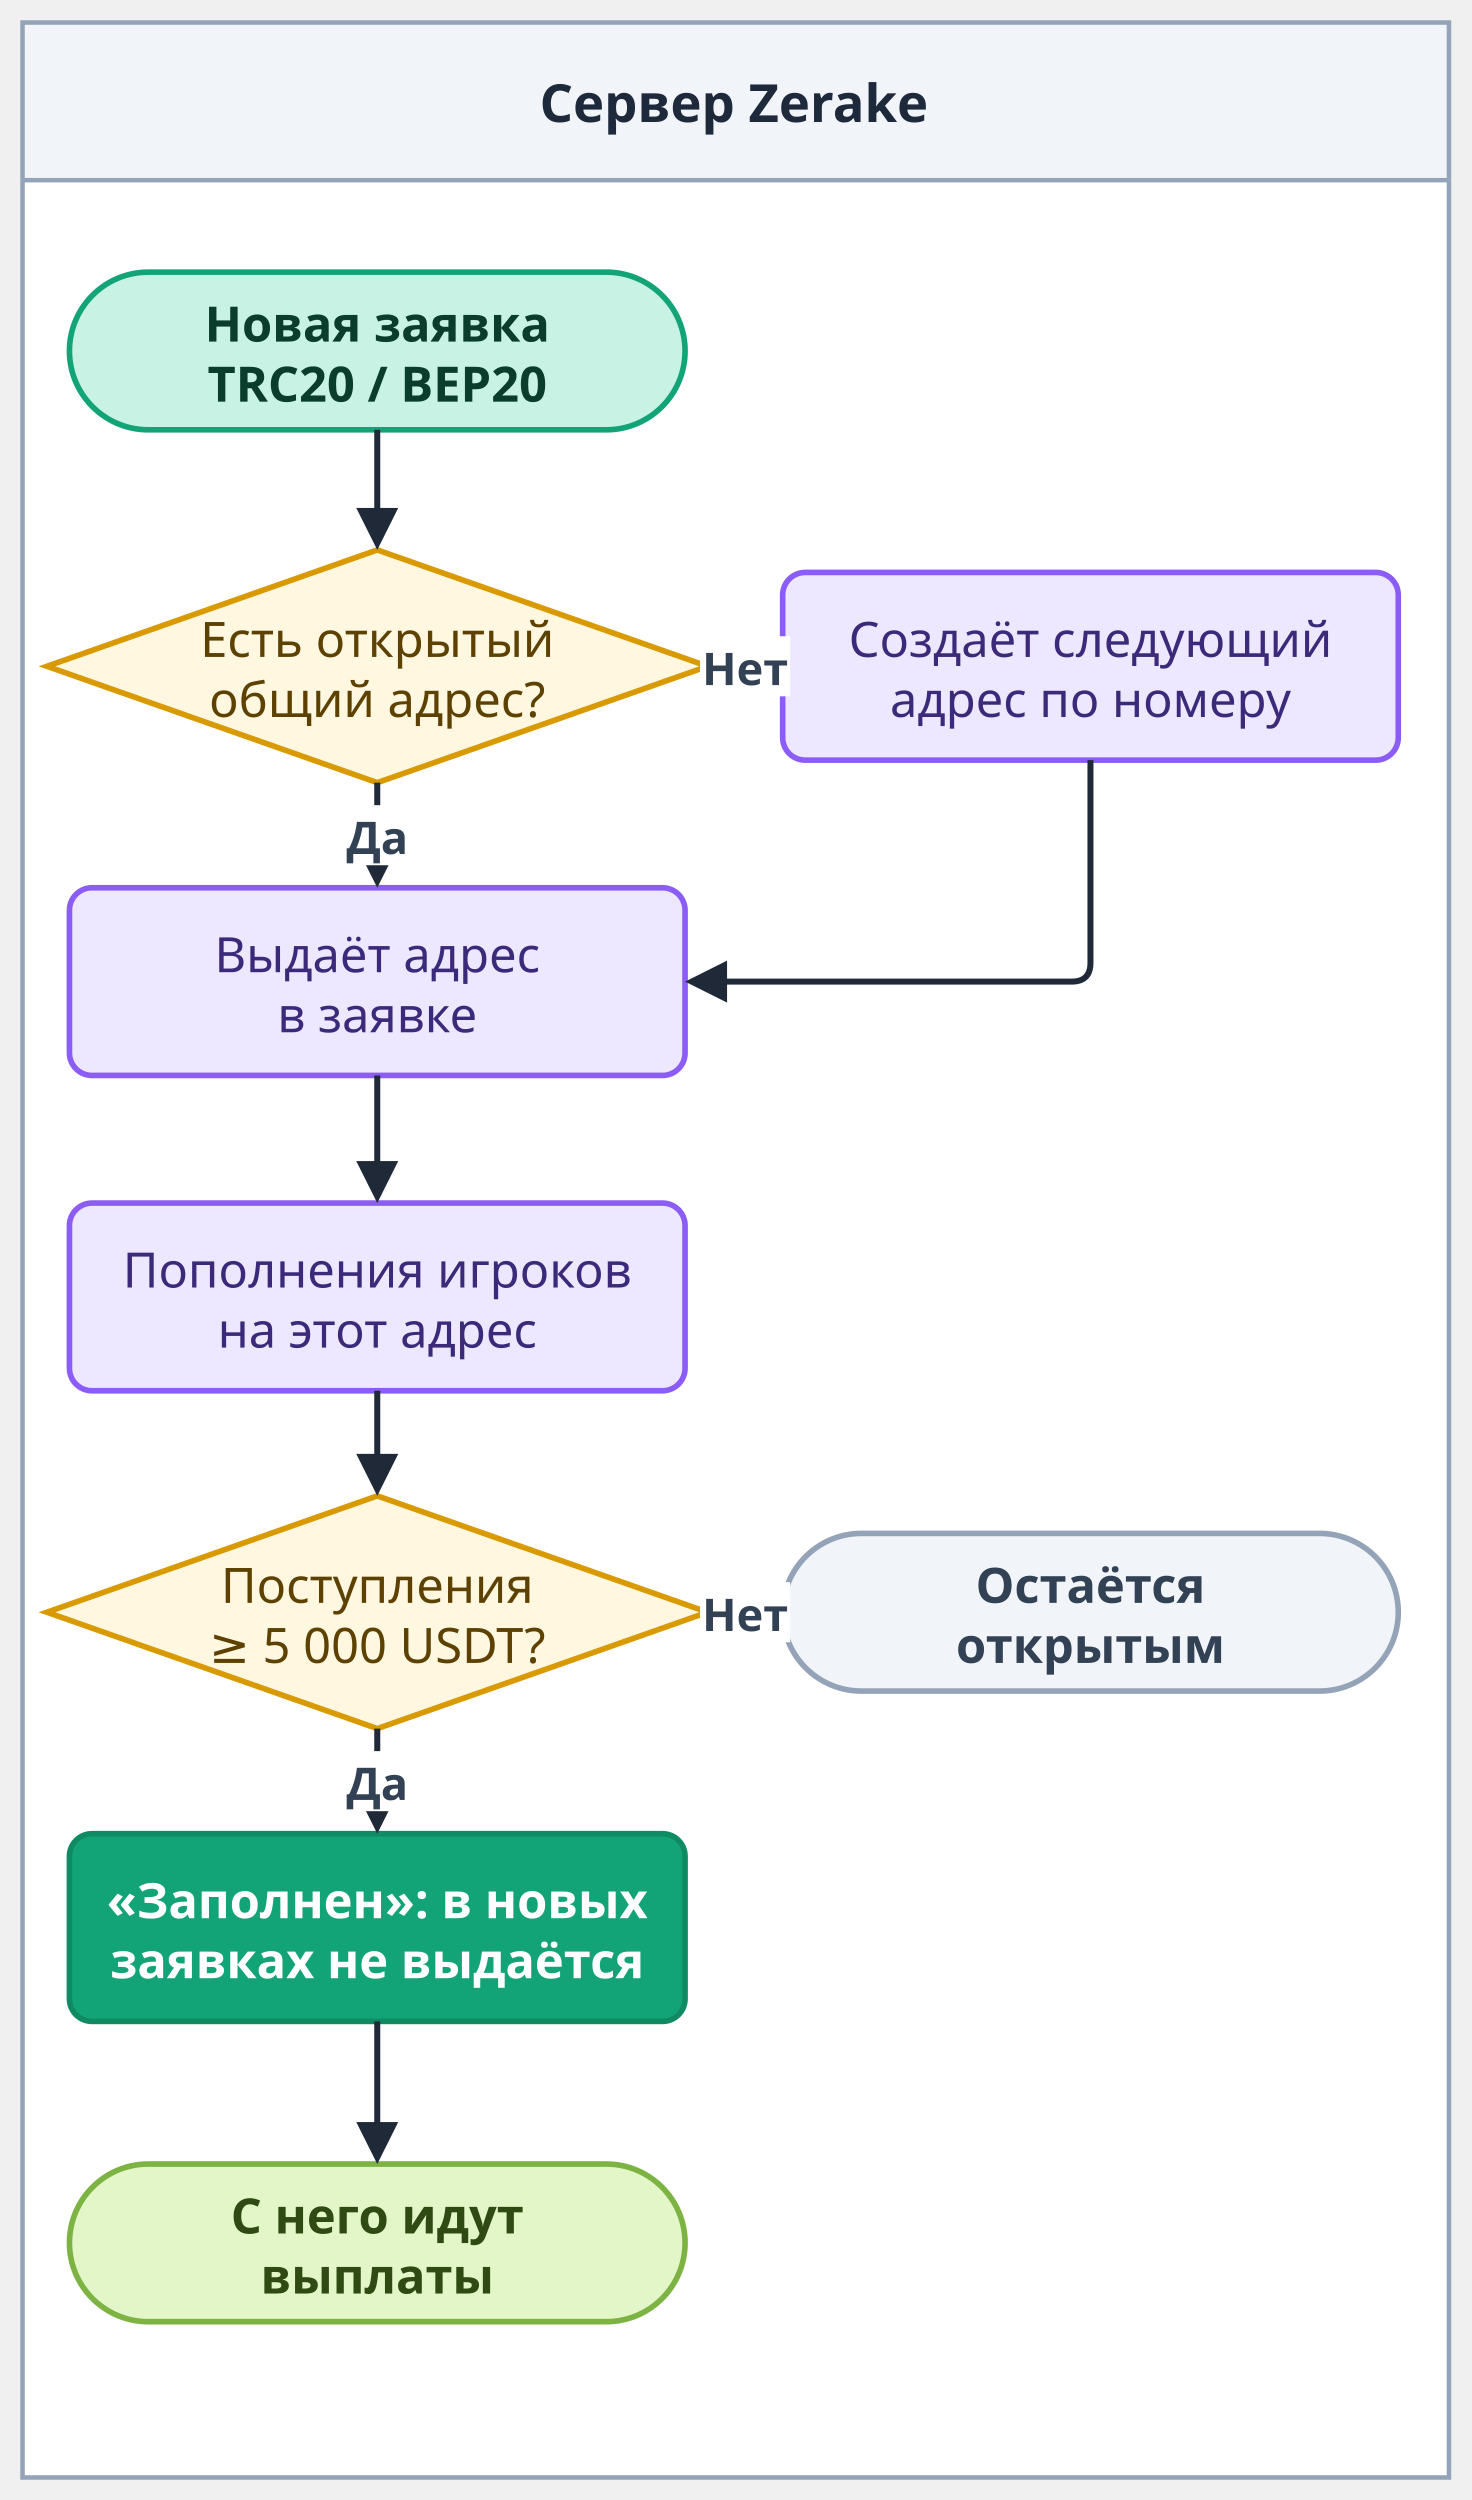
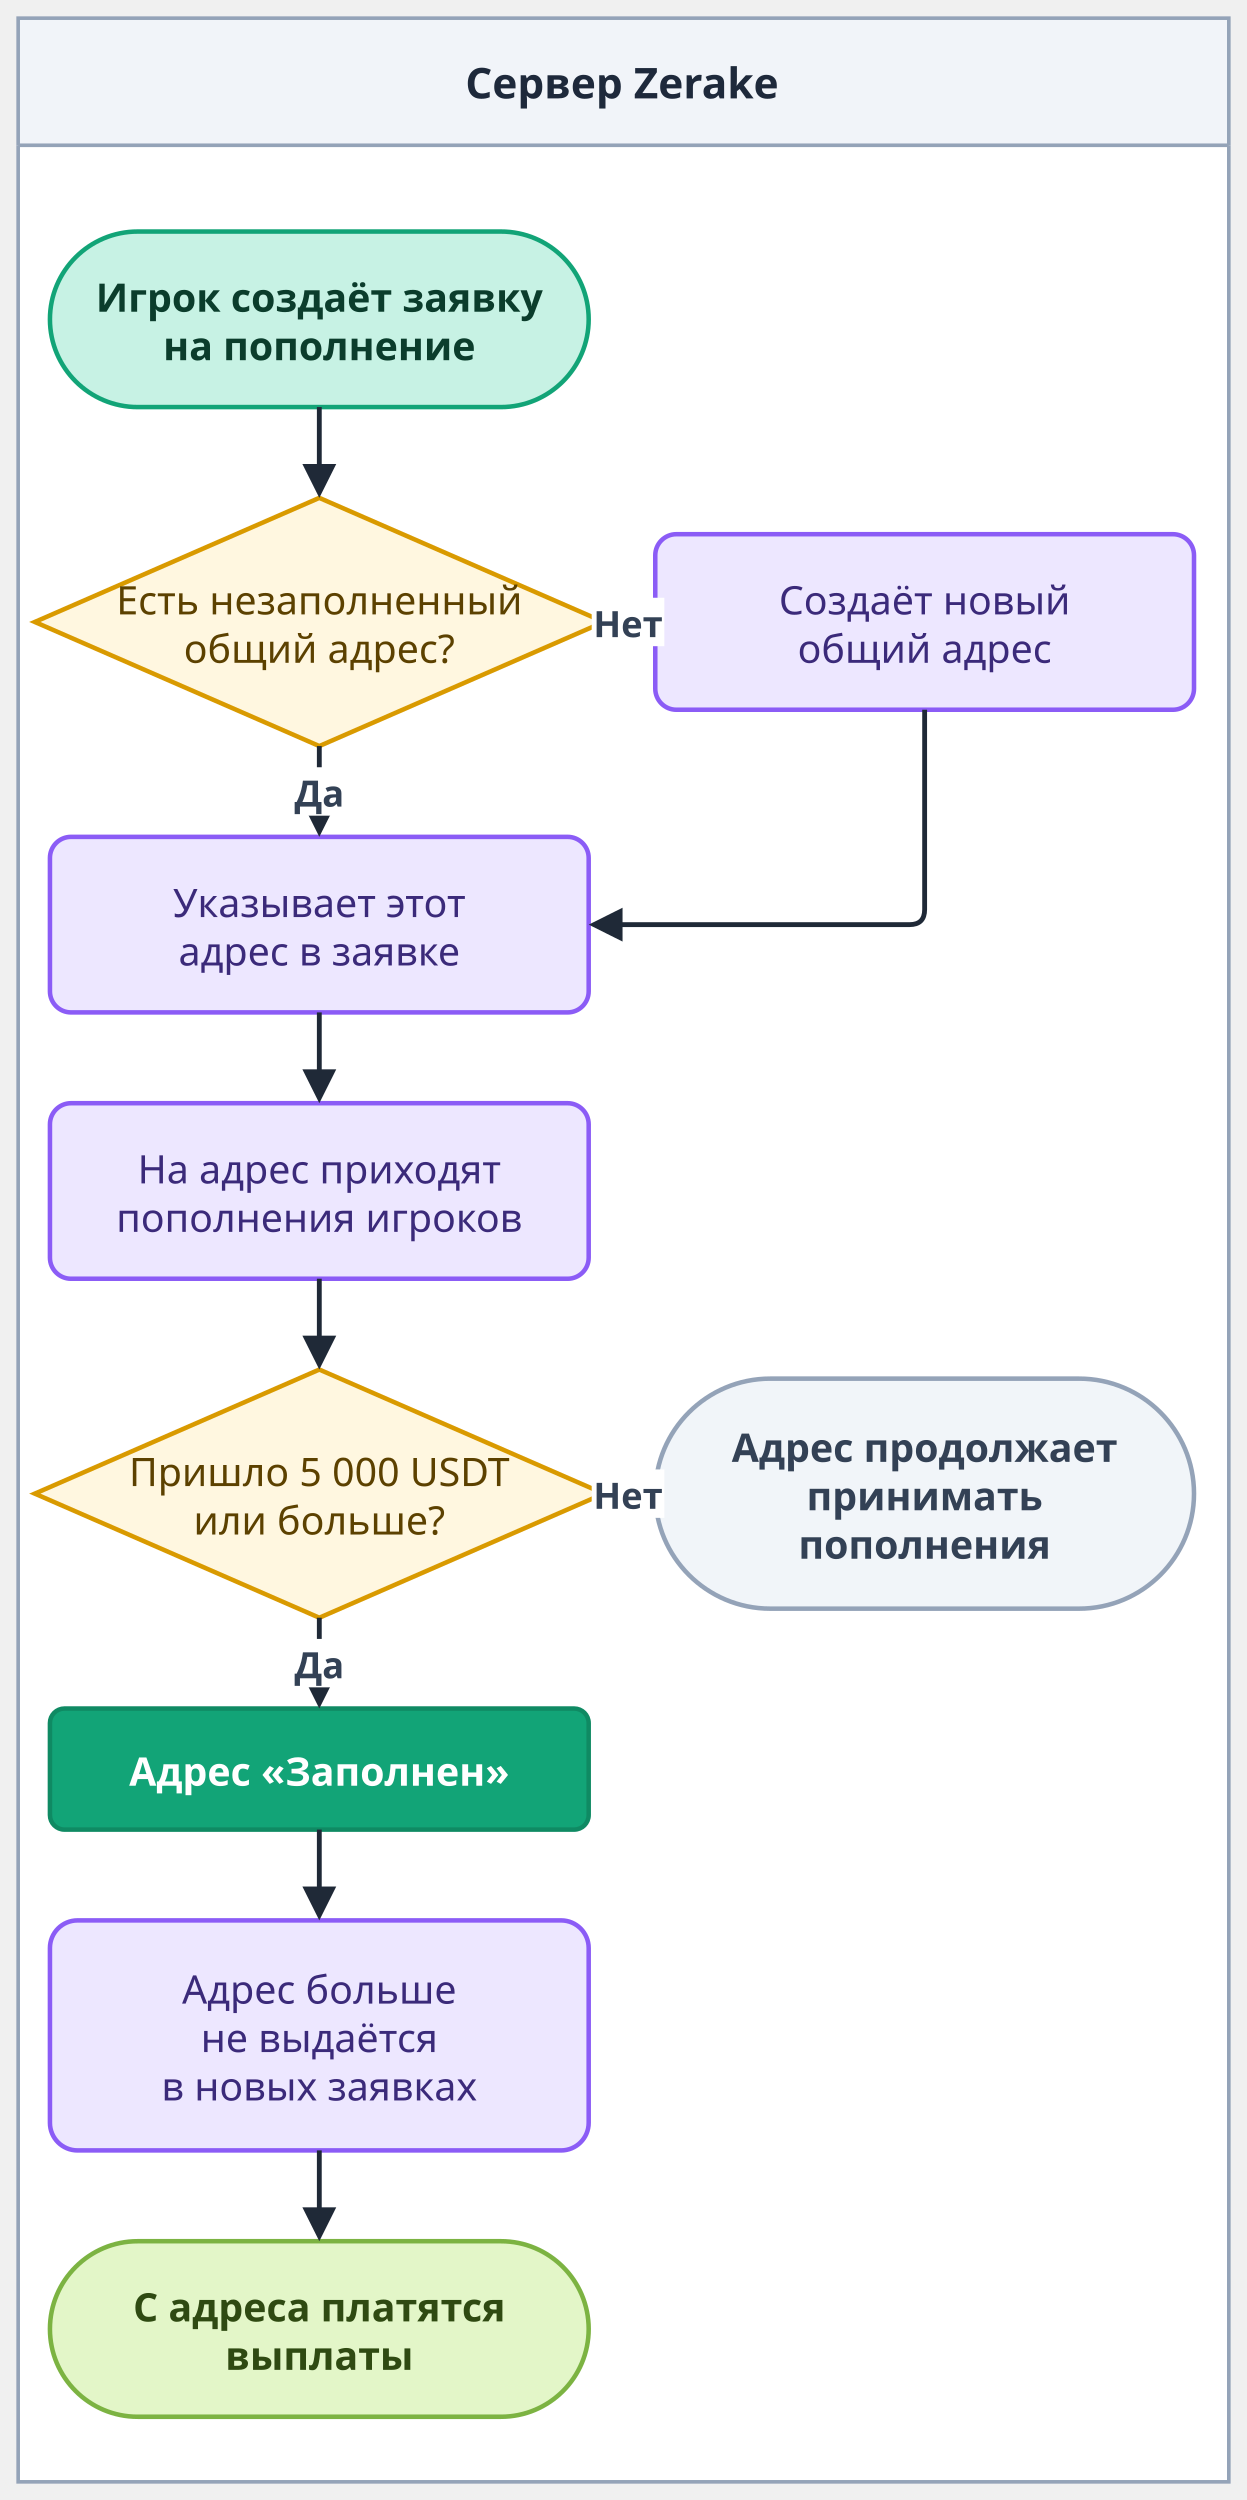
- <svg xmlns="http://www.w3.org/2000/svg" width="392" height="666" role="img" aria-label="Жизненный цикл общего адреса (TRC20, BEP20)" viewBox="1004.5 -5.5 392 666" style="">
+ <svg xmlns="http://www.w3.org/2000/svg" width="412" height="826" role="img" aria-label="Жизненный цикл общего адреса (TRC20, BEP20)" viewBox="994.5 -5.5 412 826" style="">
  <g>
    <g />
-     <g transform="translate(1010,0) scale(1)">
+     <g transform="translate(1000,0) scale(1)">
      <g transform="translate(0.5,0.5)" style="visibility: visible;">
-         <path d="M 0 42 L 0 0 L 380 0 L 380 42" fill="#f1f4f9" stroke="#94a3b8" stroke-width="1.2" stroke-miterlimit="10" pointer-events="all" style="fill: light-dark(rgb(241, 244, 249), rgb(25, 28, 32)); stroke: light-dark(rgb(148, 163, 184), rgb(87, 100, 118));" />
-         <path d="M 0 42 L 0 654 L 380 654 L 380 42" fill="#ffffff" stroke="#94a3b8" stroke-width="1.2" stroke-miterlimit="10" pointer-events="all" style="fill: light-dark(rgb(255, 255, 255), rgb(18, 18, 18)); stroke: light-dark(rgb(148, 163, 184), rgb(87, 100, 118));" />
-         <path d="M 0 42 L 380 42" fill="none" stroke="white" stroke-width="9.2" stroke-miterlimit="10" pointer-events="stroke" style="stroke: light-dark(rgb(148, 163, 184), rgb(87, 100, 118));" visibility="hidden" vector-effect="non-scaling-stroke" />
-         <path d="M 0 42 L 380 42" fill="none" stroke="#94a3b8" stroke-width="1.2" stroke-miterlimit="10" pointer-events="all" style="stroke: light-dark(rgb(148, 163, 184), rgb(87, 100, 118));" />
+         <path d="M 0 42 L 0 0 L 400 0 L 400 42" fill="#f1f4f9" stroke="#94a3b8" stroke-width="1.2" stroke-miterlimit="10" pointer-events="all" style="fill: light-dark(rgb(241, 244, 249), rgb(25, 28, 32)); stroke: light-dark(rgb(148, 163, 184), rgb(87, 100, 118));" />
+         <path d="M 0 42 L 0 814 L 400 814 L 400 42" fill="#ffffff" stroke="#94a3b8" stroke-width="1.2" stroke-miterlimit="10" pointer-events="all" style="fill: light-dark(rgb(255, 255, 255), rgb(18, 18, 18)); stroke: light-dark(rgb(148, 163, 184), rgb(87, 100, 118));" />
+         <path d="M 0 42 L 400 42" fill="none" stroke="white" stroke-width="9.2" stroke-miterlimit="10" pointer-events="stroke" style="stroke: light-dark(rgb(148, 163, 184), rgb(87, 100, 118));" visibility="hidden" vector-effect="non-scaling-stroke" />
+         <path d="M 0 42 L 400 42" fill="none" stroke="#94a3b8" stroke-width="1.2" stroke-miterlimit="10" pointer-events="all" style="stroke: light-dark(rgb(148, 163, 184), rgb(87, 100, 118));" />
      </g>
      <g style="">
        <g fill="#1E293B" font-family="'Segoe UI'" font-weight="bold" text-anchor="middle" font-size="14px" style="fill: light-dark(rgb(30, 41, 59), rgb(195, 204, 220));">
-           <text x="190" y="27">Сервер Zerake</text>
+           <text x="200" y="27">Сервер Zerake</text>
        </g>
      </g>
      <g style="visibility: visible;">
-         <rect x="13" y="67" width="164" height="42" rx="21" ry="21" fill="#c7f2e4" stroke="#12a477" stroke-width="1.5" pointer-events="all" style="fill: light-dark(rgb(199, 242, 228), rgb(9, 46, 34)); stroke: light-dark(rgb(18, 164, 119), rgb(29, 155, 116));" />
+         <rect x="11" y="71" width="178" height="58" rx="29" ry="29" fill="#c7f2e4" stroke="#12a477" stroke-width="1.5" pointer-events="all" style="fill: light-dark(rgb(199, 242, 228), rgb(9, 46, 34)); stroke: light-dark(rgb(18, 164, 119), rgb(29, 155, 116));" />
      </g>
      <g style="">
        <g fill="#0B3D2C" font-family="'Segoe UI'" font-weight="bold" text-anchor="middle" font-size="13px" style="fill: light-dark(rgb(11, 61, 44), rgb(162, 205, 191));">
-           <text x="95" y="85.5">Новая заявка</text>
-           <text x="95" y="101.5">TRC20 / BEP20</text>
+           <text x="100" y="97.5">Игрок создаёт заявку</text>
+           <text x="100" y="113.5">на пополнение</text>
        </g>
      </g>
      <g style="visibility: visible;">
-         <path d="M 95 141 L 183 172 L 95 203 L 7 172 Z" fill="#fff7e0" stroke="#d99a00" stroke-width="1.5" stroke-miterlimit="10" pointer-events="all" style="fill: light-dark(rgb(255, 247, 224), rgb(32, 25, 5)); stroke: light-dark(rgb(217, 154, 0), rgb(155, 101, 0));" />
+         <path d="M 100 159 L 194 200 L 100 241 L 6 200 Z" fill="#fff7e0" stroke="#d99a00" stroke-width="1.5" stroke-miterlimit="10" pointer-events="all" style="fill: light-dark(rgb(255, 247, 224), rgb(32, 25, 5)); stroke: light-dark(rgb(217, 154, 0), rgb(155, 101, 0));" />
      </g>
      <g style="">
        <g fill="#5C4100" font-family="'Segoe UI'" text-anchor="middle" font-size="13px" style="fill: light-dark(rgb(92, 65, 0), rgb(202, 179, 123));">
-           <text x="95" y="169.5">Есть открытый</text>
-           <text x="95" y="185.5">общий адрес?</text>
+           <text x="100" y="197.5">Есть незаполненный</text>
+           <text x="100" y="213.5">общий адрес?</text>
        </g>
      </g>
      <g style="visibility: visible;">
-         <rect x="203" y="147" width="164" height="50" rx="6" ry="6" fill="#ede7ff" stroke="#8b5cf6" stroke-width="1.5" pointer-events="all" style="fill: light-dark(rgb(237, 231, 255), rgb(38, 33, 53)); stroke: light-dark(rgb(139, 92, 246), rgb(162, 122, 254));" />
+         <rect x="211" y="171" width="178" height="58" rx="6.96" ry="6.96" fill="#ede7ff" stroke="#8b5cf6" stroke-width="1.5" pointer-events="all" style="fill: light-dark(rgb(237, 231, 255), rgb(38, 33, 53)); stroke: light-dark(rgb(139, 92, 246), rgb(162, 122, 254));" />
      </g>
      <g style="">
        <g fill="#3B2A7A" font-family="'Segoe UI'" text-anchor="middle" font-size="13px" style="fill: light-dark(rgb(59, 42, 122), rgb(200, 185, 254));">
-           <text x="285" y="169.5">Создаёт следующий</text>
-           <text x="285" y="185.5">адрес по номеру</text>
+           <text x="300" y="197.5">Создаёт новый</text>
+           <text x="300" y="213.5">общий адрес</text>
        </g>
      </g>
      <g style="visibility: visible;">
-         <rect x="13" y="231" width="164" height="50" rx="6" ry="6" fill="#ede7ff" stroke="#8b5cf6" stroke-width="1.5" pointer-events="all" style="fill: light-dark(rgb(237, 231, 255), rgb(38, 33, 53)); stroke: light-dark(rgb(139, 92, 246), rgb(162, 122, 254));" />
+         <rect x="11" y="271" width="178" height="58" rx="6.96" ry="6.96" fill="#ede7ff" stroke="#8b5cf6" stroke-width="1.5" pointer-events="all" style="fill: light-dark(rgb(237, 231, 255), rgb(38, 33, 53)); stroke: light-dark(rgb(139, 92, 246), rgb(162, 122, 254));" />
      </g>
      <g style="">
        <g fill="#3B2A7A" font-family="'Segoe UI'" text-anchor="middle" font-size="13px" style="fill: light-dark(rgb(59, 42, 122), rgb(200, 185, 254));">
-           <text x="95" y="253.5">Выдаёт адрес</text>
-           <text x="95" y="269.5">в заявке</text>
+           <text x="100" y="297.5">Указывает этот</text>
+           <text x="100" y="313.5">адрес в заявке</text>
        </g>
      </g>
      <g style="visibility: visible;">
-         <rect x="13" y="315" width="164" height="50" rx="6" ry="6" fill="#ede7ff" stroke="#8b5cf6" stroke-width="1.5" pointer-events="all" style="fill: light-dark(rgb(237, 231, 255), rgb(38, 33, 53)); stroke: light-dark(rgb(139, 92, 246), rgb(162, 122, 254));" />
+         <rect x="11" y="359" width="178" height="58" rx="6.96" ry="6.96" fill="#ede7ff" stroke="#8b5cf6" stroke-width="1.5" pointer-events="all" style="fill: light-dark(rgb(237, 231, 255), rgb(38, 33, 53)); stroke: light-dark(rgb(139, 92, 246), rgb(162, 122, 254));" />
      </g>
      <g style="">
        <g fill="#3B2A7A" font-family="'Segoe UI'" text-anchor="middle" font-size="13px" style="fill: light-dark(rgb(59, 42, 122), rgb(200, 185, 254));">
-           <text x="95" y="337.5">Пополнения игроков</text>
-           <text x="95" y="353.5">на этот адрес</text>
+           <text x="100" y="385.5">На адрес приходят</text>
+           <text x="100" y="401.5">пополнения игроков</text>
        </g>
      </g>
      <g style="visibility: visible;">
-         <path d="M 95 393 L 183 424 L 95 455 L 7 424 Z" fill="#fff7e0" stroke="#d99a00" stroke-width="1.5" stroke-miterlimit="10" pointer-events="all" style="fill: light-dark(rgb(255, 247, 224), rgb(32, 25, 5)); stroke: light-dark(rgb(217, 154, 0), rgb(155, 101, 0));" />
+         <path d="M 100 447 L 194 488 L 100 529 L 6 488 Z" fill="#fff7e0" stroke="#d99a00" stroke-width="1.5" stroke-miterlimit="10" pointer-events="all" style="fill: light-dark(rgb(255, 247, 224), rgb(32, 25, 5)); stroke: light-dark(rgb(217, 154, 0), rgb(155, 101, 0));" />
      </g>
      <g style="">
        <g fill="#5C4100" font-family="'Segoe UI'" text-anchor="middle" font-size="13px" style="fill: light-dark(rgb(92, 65, 0), rgb(202, 179, 123));">
-           <text x="95" y="421.5">Поступления</text>
-           <text x="95" y="437.5">≥ 5 000 USDT?</text>
+           <text x="100" y="485.5">Пришло 5 000 USDT</text>
+           <text x="100" y="501.5">или больше?</text>
        </g>
      </g>
      <g style="visibility: visible;">
-         <rect x="203" y="403" width="164" height="42" rx="21" ry="21" fill="#f1f5f9" stroke="#94a3b8" stroke-width="1.5" pointer-events="all" style="fill: light-dark(rgb(241, 245, 249), rgb(23, 27, 30)); stroke: light-dark(rgb(148, 163, 184), rgb(87, 100, 118));" />
+         <rect x="211" y="450" width="178" height="76" rx="38" ry="38" fill="#f1f5f9" stroke="#94a3b8" stroke-width="1.5" pointer-events="all" style="fill: light-dark(rgb(241, 245, 249), rgb(23, 27, 30)); stroke: light-dark(rgb(148, 163, 184), rgb(87, 100, 118));" />
      </g>
      <g style="">
        <g fill="#334155" font-family="'Segoe UI'" font-weight="bold" text-anchor="middle" font-size="13px" style="fill: light-dark(rgb(51, 65, 85), rgb(172, 184, 201));">
-           <text x="285" y="421.5">Остаётся</text>
-           <text x="285" y="437.5">открытым</text>
+           <text x="300" y="477.5">Адрес продолжает</text>
+           <text x="300" y="493.5">принимать</text>
+           <text x="300" y="509.5">пополнения</text>
        </g>
      </g>
      <g style="visibility: visible;">
-         <rect x="13" y="483" width="164" height="50" rx="6" ry="6" fill="#12a477" stroke="#0f8a63" stroke-width="1.5" pointer-events="all" style="fill: light-dark(rgb(18, 164, 119), rgb(29, 155, 116)); stroke: light-dark(rgb(15, 138, 99), rgb(62, 168, 134));" />
+         <rect x="11" y="559" width="178" height="40" rx="4.8" ry="4.8" fill="#12a477" stroke="#0f8a63" stroke-width="1.5" pointer-events="all" style="fill: light-dark(rgb(18, 164, 119), rgb(29, 155, 116)); stroke: light-dark(rgb(15, 138, 99), rgb(62, 168, 134));" />
      </g>
      <g style="">
        <g fill="#FFFFFF" font-family="'Segoe UI'" font-weight="bold" text-anchor="middle" font-size="13px" style="fill: light-dark(rgb(255, 255, 255), rgb(18, 18, 18));">
-           <text x="95" y="505.5">«Заполнен»: в новых</text>
-           <text x="95" y="521.5">заявках не выдаётся</text>
+           <text x="100" y="584.5">Адрес «Заполнен»</text>
        </g>
      </g>
      <g style="visibility: visible;">
-         <rect x="13" y="571" width="164" height="42" rx="21" ry="21" fill="#e3f6c8" stroke="#7cb342" stroke-width="1.5" pointer-events="all" style="fill: light-dark(rgb(227, 246, 200), rgb(22, 38, 0)); stroke: light-dark(rgb(124, 179, 66), rgb(69, 117, 20));" />
+         <rect x="11" y="629" width="178" height="76" rx="9.12" ry="9.12" fill="#ede7ff" stroke="#8b5cf6" stroke-width="1.5" pointer-events="all" style="fill: light-dark(rgb(237, 231, 255), rgb(38, 33, 53)); stroke: light-dark(rgb(139, 92, 246), rgb(162, 122, 254));" />
+       </g>
+       <g style="">
+         <g fill="#3B2A7A" font-family="'Segoe UI'" text-anchor="middle" font-size="13px" style="fill: light-dark(rgb(59, 42, 122), rgb(200, 185, 254));">
+           <text x="100" y="656.5">Адрес больше</text>
+           <text x="100" y="672.5">не выдаётся</text>
+           <text x="100" y="688.5">в новых заявках</text>
+         </g>
+       </g>
+       <g style="visibility: visible;">
+         <rect x="11" y="735" width="178" height="58" rx="29" ry="29" fill="#e3f6c8" stroke="#7cb342" stroke-width="1.5" pointer-events="all" style="fill: light-dark(rgb(227, 246, 200), rgb(22, 38, 0)); stroke: light-dark(rgb(124, 179, 66), rgb(69, 117, 20));" />
      </g>
      <g style="">
        <g fill="#2F4A12" font-family="'Segoe UI'" font-weight="bold" text-anchor="middle" font-size="13px" style="fill: light-dark(rgb(47, 74, 18), rgb(168, 191, 143));">
-           <text x="95" y="589.5">С него идут</text>
-           <text x="95" y="605.5">выплаты</text>
+           <text x="100" y="761.5">С адреса платятся</text>
+           <text x="100" y="777.5">выплаты</text>
        </g>
      </g>
      <g style="visibility: visible;">
-         <path d="M 95 109 L 95 124 Q 95 129 95 125 L 95 123 Q 95 121 95 125.81 L 95 130.61" fill="none" stroke="white" stroke-width="9.6" stroke-miterlimit="10" pointer-events="stroke" style="stroke: light-dark(rgb(31, 41, 55), rgb(196, 204, 216));" visibility="hidden" vector-effect="non-scaling-stroke" />
-         <path d="M 95 109 L 95 124 Q 95 129 95 125 L 95 123 Q 95 121 95 125.81 L 95 130.61" fill="none" stroke="#1f2937" stroke-width="1.6" stroke-miterlimit="10" pointer-events="stroke" style="stroke: light-dark(rgb(31, 41, 55), rgb(196, 204, 216));" />
-         <path d="M 95 139.21 L 90.7 130.61 L 99.3 130.61 Z" fill="#1f2937" stroke="#1f2937" stroke-width="1.6" stroke-miterlimit="10" pointer-events="all" style="fill: light-dark(rgb(31, 41, 55), rgb(196, 204, 216)); stroke: light-dark(rgb(31, 41, 55), rgb(196, 204, 216));" />
+         <path d="M 100 129 L 100 144 Q 100 149 100 144 L 100 141.5 Q 100 139 100 143.81 L 100 148.61" fill="none" stroke="white" stroke-width="9.6" stroke-miterlimit="10" pointer-events="stroke" style="stroke: light-dark(rgb(31, 41, 55), rgb(196, 204, 216));" visibility="hidden" vector-effect="non-scaling-stroke" />
+         <path d="M 100 129 L 100 144 Q 100 149 100 144 L 100 141.5 Q 100 139 100 143.81 L 100 148.61" fill="none" stroke="#1f2937" stroke-width="1.6" stroke-miterlimit="10" pointer-events="stroke" style="stroke: light-dark(rgb(31, 41, 55), rgb(196, 204, 216));" />
+         <path d="M 100 157.21 L 95.7 148.61 L 104.3 148.61 Z" fill="#1f2937" stroke="#1f2937" stroke-width="1.6" stroke-miterlimit="10" pointer-events="all" style="fill: light-dark(rgb(31, 41, 55), rgb(196, 204, 216)); stroke: light-dark(rgb(31, 41, 55), rgb(196, 204, 216));" />
      </g>
      <g style="visibility: visible;">
-         <path d="M 183 172 L 198 172 Q 203 172 198 172 L 188 172 Q 183 172 187.81 172 L 192.61 172" fill="none" stroke="white" stroke-width="9.6" stroke-miterlimit="10" pointer-events="stroke" style="stroke: light-dark(rgb(31, 41, 55), rgb(196, 204, 216));" visibility="hidden" vector-effect="non-scaling-stroke" />
-         <path d="M 183 172 L 198 172 Q 203 172 198 172 L 188 172 Q 183 172 187.81 172 L 192.61 172" fill="none" stroke="#1f2937" stroke-width="1.6" stroke-miterlimit="10" pointer-events="stroke" style="stroke: light-dark(rgb(31, 41, 55), rgb(196, 204, 216));" />
-         <path d="M 201.21 172 L 192.61 176.3 L 192.61 167.7 Z" fill="#1f2937" stroke="#1f2937" stroke-width="1.6" stroke-miterlimit="10" pointer-events="all" style="fill: light-dark(rgb(31, 41, 55), rgb(196, 204, 216)); stroke: light-dark(rgb(31, 41, 55), rgb(196, 204, 216));" />
+         <path d="M 194 200 L 209 200 Q 214 200 209 200 L 196 200 Q 191 200 195.81 200 L 200.61 200" fill="none" stroke="white" stroke-width="9.6" stroke-miterlimit="10" pointer-events="stroke" style="stroke: light-dark(rgb(31, 41, 55), rgb(196, 204, 216));" visibility="hidden" vector-effect="non-scaling-stroke" />
+         <path d="M 194 200 L 209 200 Q 214 200 209 200 L 196 200 Q 191 200 195.81 200 L 200.61 200" fill="none" stroke="#1f2937" stroke-width="1.6" stroke-miterlimit="10" pointer-events="stroke" style="stroke: light-dark(rgb(31, 41, 55), rgb(196, 204, 216));" />
+         <path d="M 209.21 200 L 200.61 204.3 L 200.61 195.7 Z" fill="#1f2937" stroke="#1f2937" stroke-width="1.6" stroke-miterlimit="10" pointer-events="all" style="fill: light-dark(rgb(31, 41, 55), rgb(196, 204, 216)); stroke: light-dark(rgb(31, 41, 55), rgb(196, 204, 216));" />
      </g>
      <g style="">
        <g fill="#334155" font-family="'Segoe UI'" font-weight="bold" text-anchor="middle" font-size="12px" style="fill: light-dark(rgb(51, 65, 85), rgb(172, 184, 201));">
-           <rect fill="#FFFFFF" stroke="none" x="181" y="164" width="24" height="16" stroke-width="0" style="fill: light-dark(rgb(255, 255, 255), rgb(18, 18, 18));" />
-           <text x="193" y="177">Нет</text>
+           <rect fill="#FFFFFF" stroke="none" x="190" y="192" width="24" height="16" stroke-width="0" style="fill: light-dark(rgb(255, 255, 255), rgb(18, 18, 18));" />
+           <text x="202" y="205">Нет</text>
        </g>
      </g>
      <g style="visibility: visible;">
-         <path d="M 285 197 L 285 251 Q 285 256 280 256 L 187.39 256" fill="none" stroke="white" stroke-width="9.6" stroke-miterlimit="10" pointer-events="stroke" style="stroke: light-dark(rgb(31, 41, 55), rgb(196, 204, 216));" visibility="hidden" vector-effect="non-scaling-stroke" />
-         <path d="M 285 197 L 285 251 Q 285 256 280 256 L 187.39 256" fill="none" stroke="#1f2937" stroke-width="1.6" stroke-miterlimit="10" pointer-events="stroke" style="stroke: light-dark(rgb(31, 41, 55), rgb(196, 204, 216));" />
-         <path d="M 178.79 256 L 187.39 251.7 L 187.39 260.3 Z" fill="#1f2937" stroke="#1f2937" stroke-width="1.6" stroke-miterlimit="10" pointer-events="all" style="fill: light-dark(rgb(31, 41, 55), rgb(196, 204, 216)); stroke: light-dark(rgb(31, 41, 55), rgb(196, 204, 216));" />
+         <path d="M 300 229 L 300 295 Q 300 300 295 300 L 199.39 300" fill="none" stroke="white" stroke-width="9.6" stroke-miterlimit="10" pointer-events="stroke" style="stroke: light-dark(rgb(31, 41, 55), rgb(196, 204, 216));" visibility="hidden" vector-effect="non-scaling-stroke" />
+         <path d="M 300 229 L 300 295 Q 300 300 295 300 L 199.39 300" fill="none" stroke="#1f2937" stroke-width="1.6" stroke-miterlimit="10" pointer-events="stroke" style="stroke: light-dark(rgb(31, 41, 55), rgb(196, 204, 216));" />
+         <path d="M 190.79 300 L 199.39 295.7 L 199.39 304.3 Z" fill="#1f2937" stroke="#1f2937" stroke-width="1.6" stroke-miterlimit="10" pointer-events="all" style="fill: light-dark(rgb(31, 41, 55), rgb(196, 204, 216)); stroke: light-dark(rgb(31, 41, 55), rgb(196, 204, 216));" />
      </g>
      <g style="visibility: visible;">
-         <path d="M 95 203 L 95 218 Q 95 223 95 218 L 95 214.5 Q 95 211 95 215.81 L 95 220.61" fill="none" stroke="white" stroke-width="9.6" stroke-miterlimit="10" pointer-events="stroke" style="stroke: light-dark(rgb(31, 41, 55), rgb(196, 204, 216));" visibility="hidden" vector-effect="non-scaling-stroke" />
-         <path d="M 95 203 L 95 218 Q 95 223 95 218 L 95 214.5 Q 95 211 95 215.81 L 95 220.61" fill="none" stroke="#1f2937" stroke-width="1.6" stroke-miterlimit="10" pointer-events="stroke" style="stroke: light-dark(rgb(31, 41, 55), rgb(196, 204, 216));" />
-         <path d="M 95 229.21 L 90.7 220.61 L 99.3 220.61 Z" fill="#1f2937" stroke="#1f2937" stroke-width="1.6" stroke-miterlimit="10" pointer-events="all" style="fill: light-dark(rgb(31, 41, 55), rgb(196, 204, 216)); stroke: light-dark(rgb(31, 41, 55), rgb(196, 204, 216));" />
+         <path d="M 100 241 L 100 256 Q 100 261 100 256 L 100 253.5 Q 100 251 100 255.81 L 100 260.61" fill="none" stroke="white" stroke-width="9.6" stroke-miterlimit="10" pointer-events="stroke" style="stroke: light-dark(rgb(31, 41, 55), rgb(196, 204, 216));" visibility="hidden" vector-effect="non-scaling-stroke" />
+         <path d="M 100 241 L 100 256 Q 100 261 100 256 L 100 253.5 Q 100 251 100 255.81 L 100 260.61" fill="none" stroke="#1f2937" stroke-width="1.6" stroke-miterlimit="10" pointer-events="stroke" style="stroke: light-dark(rgb(31, 41, 55), rgb(196, 204, 216));" />
+         <path d="M 100 269.21 L 95.7 260.61 L 104.3 260.61 Z" fill="#1f2937" stroke="#1f2937" stroke-width="1.6" stroke-miterlimit="10" pointer-events="all" style="fill: light-dark(rgb(31, 41, 55), rgb(196, 204, 216)); stroke: light-dark(rgb(31, 41, 55), rgb(196, 204, 216));" />
      </g>
      <g style="">
        <g fill="#334155" font-family="'Segoe UI'" font-weight="bold" text-anchor="middle" font-size="12px" style="fill: light-dark(rgb(51, 65, 85), rgb(172, 184, 201));">
-           <rect fill="#FFFFFF" stroke="none" x="85" y="209" width="20" height="16" stroke-width="0" style="fill: light-dark(rgb(255, 255, 255), rgb(18, 18, 18));" />
-           <text x="95" y="222">Да</text>
+           <rect fill="#FFFFFF" stroke="none" x="90" y="248" width="20" height="16" stroke-width="0" style="fill: light-dark(rgb(255, 255, 255), rgb(18, 18, 18));" />
+           <text x="100" y="261">Да</text>
        </g>
      </g>
      <g style="visibility: visible;">
-         <path d="M 95 281 L 95 296 Q 95 301 95 298 L 95 296.5 Q 95 295 95 299.81 L 95 304.61" fill="none" stroke="white" stroke-width="9.6" stroke-miterlimit="10" pointer-events="stroke" style="stroke: light-dark(rgb(31, 41, 55), rgb(196, 204, 216));" visibility="hidden" vector-effect="non-scaling-stroke" />
-         <path d="M 95 281 L 95 296 Q 95 301 95 298 L 95 296.5 Q 95 295 95 299.81 L 95 304.61" fill="none" stroke="#1f2937" stroke-width="1.6" stroke-miterlimit="10" pointer-events="stroke" style="stroke: light-dark(rgb(31, 41, 55), rgb(196, 204, 216));" />
-         <path d="M 95 313.21 L 90.7 304.61 L 99.3 304.61 Z" fill="#1f2937" stroke="#1f2937" stroke-width="1.6" stroke-miterlimit="10" pointer-events="all" style="fill: light-dark(rgb(31, 41, 55), rgb(196, 204, 216)); stroke: light-dark(rgb(31, 41, 55), rgb(196, 204, 216));" />
+         <path d="M 100 329 L 100 344 Q 100 349 100 344 L 100 341.5 Q 100 339 100 343.81 L 100 348.61" fill="none" stroke="white" stroke-width="9.6" stroke-miterlimit="10" pointer-events="stroke" style="stroke: light-dark(rgb(31, 41, 55), rgb(196, 204, 216));" visibility="hidden" vector-effect="non-scaling-stroke" />
+         <path d="M 100 329 L 100 344 Q 100 349 100 344 L 100 341.5 Q 100 339 100 343.81 L 100 348.61" fill="none" stroke="#1f2937" stroke-width="1.6" stroke-miterlimit="10" pointer-events="stroke" style="stroke: light-dark(rgb(31, 41, 55), rgb(196, 204, 216));" />
+         <path d="M 100 357.21 L 95.7 348.61 L 104.3 348.61 Z" fill="#1f2937" stroke="#1f2937" stroke-width="1.6" stroke-miterlimit="10" pointer-events="all" style="fill: light-dark(rgb(31, 41, 55), rgb(196, 204, 216)); stroke: light-dark(rgb(31, 41, 55), rgb(196, 204, 216));" />
      </g>
      <g style="visibility: visible;">
-         <path d="M 95 365 L 95 380 Q 95 385 95 380 L 95 376.5 Q 95 373 95 377.81 L 95 382.61" fill="none" stroke="white" stroke-width="9.6" stroke-miterlimit="10" pointer-events="stroke" style="stroke: light-dark(rgb(31, 41, 55), rgb(196, 204, 216));" visibility="hidden" vector-effect="non-scaling-stroke" />
-         <path d="M 95 365 L 95 380 Q 95 385 95 380 L 95 376.5 Q 95 373 95 377.81 L 95 382.61" fill="none" stroke="#1f2937" stroke-width="1.6" stroke-miterlimit="10" pointer-events="stroke" style="stroke: light-dark(rgb(31, 41, 55), rgb(196, 204, 216));" />
-         <path d="M 95 391.21 L 90.7 382.61 L 99.3 382.61 Z" fill="#1f2937" stroke="#1f2937" stroke-width="1.6" stroke-miterlimit="10" pointer-events="all" style="fill: light-dark(rgb(31, 41, 55), rgb(196, 204, 216)); stroke: light-dark(rgb(31, 41, 55), rgb(196, 204, 216));" />
+         <path d="M 100 417 L 100 432 Q 100 437 100 432 L 100 429.5 Q 100 427 100 431.81 L 100 436.61" fill="none" stroke="white" stroke-width="9.6" stroke-miterlimit="10" pointer-events="stroke" style="stroke: light-dark(rgb(31, 41, 55), rgb(196, 204, 216));" visibility="hidden" vector-effect="non-scaling-stroke" />
+         <path d="M 100 417 L 100 432 Q 100 437 100 432 L 100 429.5 Q 100 427 100 431.81 L 100 436.61" fill="none" stroke="#1f2937" stroke-width="1.6" stroke-miterlimit="10" pointer-events="stroke" style="stroke: light-dark(rgb(31, 41, 55), rgb(196, 204, 216));" />
+         <path d="M 100 445.21 L 95.7 436.61 L 104.3 436.61 Z" fill="#1f2937" stroke="#1f2937" stroke-width="1.6" stroke-miterlimit="10" pointer-events="all" style="fill: light-dark(rgb(31, 41, 55), rgb(196, 204, 216)); stroke: light-dark(rgb(31, 41, 55), rgb(196, 204, 216));" />
      </g>
      <g style="visibility: visible;">
-         <path d="M 183 424 L 198 424 Q 203 424 198 424 L 188 424 Q 183 424 187.81 424 L 192.61 424" fill="none" stroke="white" stroke-width="9.6" stroke-miterlimit="10" pointer-events="stroke" style="stroke: light-dark(rgb(31, 41, 55), rgb(196, 204, 216));" visibility="hidden" vector-effect="non-scaling-stroke" />
-         <path d="M 183 424 L 198 424 Q 203 424 198 424 L 188 424 Q 183 424 187.81 424 L 192.61 424" fill="none" stroke="#1f2937" stroke-width="1.6" stroke-miterlimit="10" pointer-events="stroke" style="stroke: light-dark(rgb(31, 41, 55), rgb(196, 204, 216));" />
-         <path d="M 201.21 424 L 192.61 428.3 L 192.61 419.7 Z" fill="#1f2937" stroke="#1f2937" stroke-width="1.6" stroke-miterlimit="10" pointer-events="all" style="fill: light-dark(rgb(31, 41, 55), rgb(196, 204, 216)); stroke: light-dark(rgb(31, 41, 55), rgb(196, 204, 216));" />
+         <path d="M 194 488 L 209 488 Q 214 488 209 488 L 196 488 Q 191 488 195.81 488 L 200.61 488" fill="none" stroke="white" stroke-width="9.6" stroke-miterlimit="10" pointer-events="stroke" style="stroke: light-dark(rgb(31, 41, 55), rgb(196, 204, 216));" visibility="hidden" vector-effect="non-scaling-stroke" />
+         <path d="M 194 488 L 209 488 Q 214 488 209 488 L 196 488 Q 191 488 195.81 488 L 200.61 488" fill="none" stroke="#1f2937" stroke-width="1.6" stroke-miterlimit="10" pointer-events="stroke" style="stroke: light-dark(rgb(31, 41, 55), rgb(196, 204, 216));" />
+         <path d="M 209.21 488 L 200.61 492.3 L 200.61 483.7 Z" fill="#1f2937" stroke="#1f2937" stroke-width="1.6" stroke-miterlimit="10" pointer-events="all" style="fill: light-dark(rgb(31, 41, 55), rgb(196, 204, 216)); stroke: light-dark(rgb(31, 41, 55), rgb(196, 204, 216));" />
      </g>
      <g style="">
        <g fill="#334155" font-family="'Segoe UI'" font-weight="bold" text-anchor="middle" font-size="12px" style="fill: light-dark(rgb(51, 65, 85), rgb(172, 184, 201));">
-           <rect fill="#FFFFFF" stroke="none" x="181" y="416" width="24" height="16" stroke-width="0" style="fill: light-dark(rgb(255, 255, 255), rgb(18, 18, 18));" />
-           <text x="193" y="429">Нет</text>
+           <rect fill="#FFFFFF" stroke="none" x="190" y="480" width="24" height="16" stroke-width="0" style="fill: light-dark(rgb(255, 255, 255), rgb(18, 18, 18));" />
+           <text x="202" y="493">Нет</text>
        </g>
      </g>
      <g style="visibility: visible;">
-         <path d="M 95 455 L 95 470 Q 95 475 95 470 L 95 466.5 Q 95 463 95 467.81 L 95 472.61" fill="none" stroke="white" stroke-width="9.6" stroke-miterlimit="10" pointer-events="stroke" style="stroke: light-dark(rgb(31, 41, 55), rgb(196, 204, 216));" visibility="hidden" vector-effect="non-scaling-stroke" />
-         <path d="M 95 455 L 95 470 Q 95 475 95 470 L 95 466.5 Q 95 463 95 467.81 L 95 472.61" fill="none" stroke="#1f2937" stroke-width="1.6" stroke-miterlimit="10" pointer-events="stroke" style="stroke: light-dark(rgb(31, 41, 55), rgb(196, 204, 216));" />
-         <path d="M 95 481.21 L 90.7 472.61 L 99.3 472.61 Z" fill="#1f2937" stroke="#1f2937" stroke-width="1.6" stroke-miterlimit="10" pointer-events="all" style="fill: light-dark(rgb(31, 41, 55), rgb(196, 204, 216)); stroke: light-dark(rgb(31, 41, 55), rgb(196, 204, 216));" />
+         <path d="M 100 529 L 100 544 Q 100 549 100 544 L 100 541.5 Q 100 539 100 543.81 L 100 548.61" fill="none" stroke="white" stroke-width="9.6" stroke-miterlimit="10" pointer-events="stroke" style="stroke: light-dark(rgb(31, 41, 55), rgb(196, 204, 216));" visibility="hidden" vector-effect="non-scaling-stroke" />
+         <path d="M 100 529 L 100 544 Q 100 549 100 544 L 100 541.5 Q 100 539 100 543.81 L 100 548.61" fill="none" stroke="#1f2937" stroke-width="1.6" stroke-miterlimit="10" pointer-events="stroke" style="stroke: light-dark(rgb(31, 41, 55), rgb(196, 204, 216));" />
+         <path d="M 100 557.21 L 95.7 548.61 L 104.3 548.61 Z" fill="#1f2937" stroke="#1f2937" stroke-width="1.6" stroke-miterlimit="10" pointer-events="all" style="fill: light-dark(rgb(31, 41, 55), rgb(196, 204, 216)); stroke: light-dark(rgb(31, 41, 55), rgb(196, 204, 216));" />
      </g>
      <g style="">
        <g fill="#334155" font-family="'Segoe UI'" font-weight="bold" text-anchor="middle" font-size="12px" style="fill: light-dark(rgb(51, 65, 85), rgb(172, 184, 201));">
-           <rect fill="#FFFFFF" stroke="none" x="85" y="461" width="20" height="16" stroke-width="0" style="fill: light-dark(rgb(255, 255, 255), rgb(18, 18, 18));" />
-           <text x="95" y="474">Да</text>
+           <rect fill="#FFFFFF" stroke="none" x="90" y="536" width="20" height="16" stroke-width="0" style="fill: light-dark(rgb(255, 255, 255), rgb(18, 18, 18));" />
+           <text x="100" y="549">Да</text>
        </g>
      </g>
      <g style="visibility: visible;">
-         <path d="M 95 533 L 95 548 Q 95 553 95 552 L 95 551.5 Q 95 551 95 555.81 L 95 560.61" fill="none" stroke="white" stroke-width="9.6" stroke-miterlimit="10" pointer-events="stroke" style="stroke: light-dark(rgb(31, 41, 55), rgb(196, 204, 216));" visibility="hidden" vector-effect="non-scaling-stroke" />
-         <path d="M 95 533 L 95 548 Q 95 553 95 552 L 95 551.5 Q 95 551 95 555.81 L 95 560.61" fill="none" stroke="#1f2937" stroke-width="1.6" stroke-miterlimit="10" pointer-events="stroke" style="stroke: light-dark(rgb(31, 41, 55), rgb(196, 204, 216));" />
-         <path d="M 95 569.21 L 90.7 560.61 L 99.3 560.61 Z" fill="#1f2937" stroke="#1f2937" stroke-width="1.6" stroke-miterlimit="10" pointer-events="all" style="fill: light-dark(rgb(31, 41, 55), rgb(196, 204, 216)); stroke: light-dark(rgb(31, 41, 55), rgb(196, 204, 216));" />
+         <path d="M 100 599 L 100 614 Q 100 619 100 614 L 100 611.5 Q 100 609 100 613.81 L 100 618.61" fill="none" stroke="white" stroke-width="9.6" stroke-miterlimit="10" pointer-events="stroke" style="stroke: light-dark(rgb(31, 41, 55), rgb(196, 204, 216));" visibility="hidden" vector-effect="non-scaling-stroke" />
+         <path d="M 100 599 L 100 614 Q 100 619 100 614 L 100 611.5 Q 100 609 100 613.81 L 100 618.61" fill="none" stroke="#1f2937" stroke-width="1.6" stroke-miterlimit="10" pointer-events="stroke" style="stroke: light-dark(rgb(31, 41, 55), rgb(196, 204, 216));" />
+         <path d="M 100 627.21 L 95.7 618.61 L 104.3 618.61 Z" fill="#1f2937" stroke="#1f2937" stroke-width="1.6" stroke-miterlimit="10" pointer-events="all" style="fill: light-dark(rgb(31, 41, 55), rgb(196, 204, 216)); stroke: light-dark(rgb(31, 41, 55), rgb(196, 204, 216));" />
+       </g>
+       <g style="visibility: visible;">
+         <path d="M 100 705 L 100 720 Q 100 725 100 720 L 100 717.5 Q 100 715 100 719.81 L 100 724.61" fill="none" stroke="white" stroke-width="9.6" stroke-miterlimit="10" pointer-events="stroke" style="stroke: light-dark(rgb(31, 41, 55), rgb(196, 204, 216));" visibility="hidden" vector-effect="non-scaling-stroke" />
+         <path d="M 100 705 L 100 720 Q 100 725 100 720 L 100 717.5 Q 100 715 100 719.81 L 100 724.61" fill="none" stroke="#1f2937" stroke-width="1.6" stroke-miterlimit="10" pointer-events="stroke" style="stroke: light-dark(rgb(31, 41, 55), rgb(196, 204, 216));" />
+         <path d="M 100 733.21 L 95.7 724.61 L 104.3 724.61 Z" fill="#1f2937" stroke="#1f2937" stroke-width="1.6" stroke-miterlimit="10" pointer-events="all" style="fill: light-dark(rgb(31, 41, 55), rgb(196, 204, 216)); stroke: light-dark(rgb(31, 41, 55), rgb(196, 204, 216));" />
      </g>
    </g>
    <g />
    <g />
  </g>
</svg>
